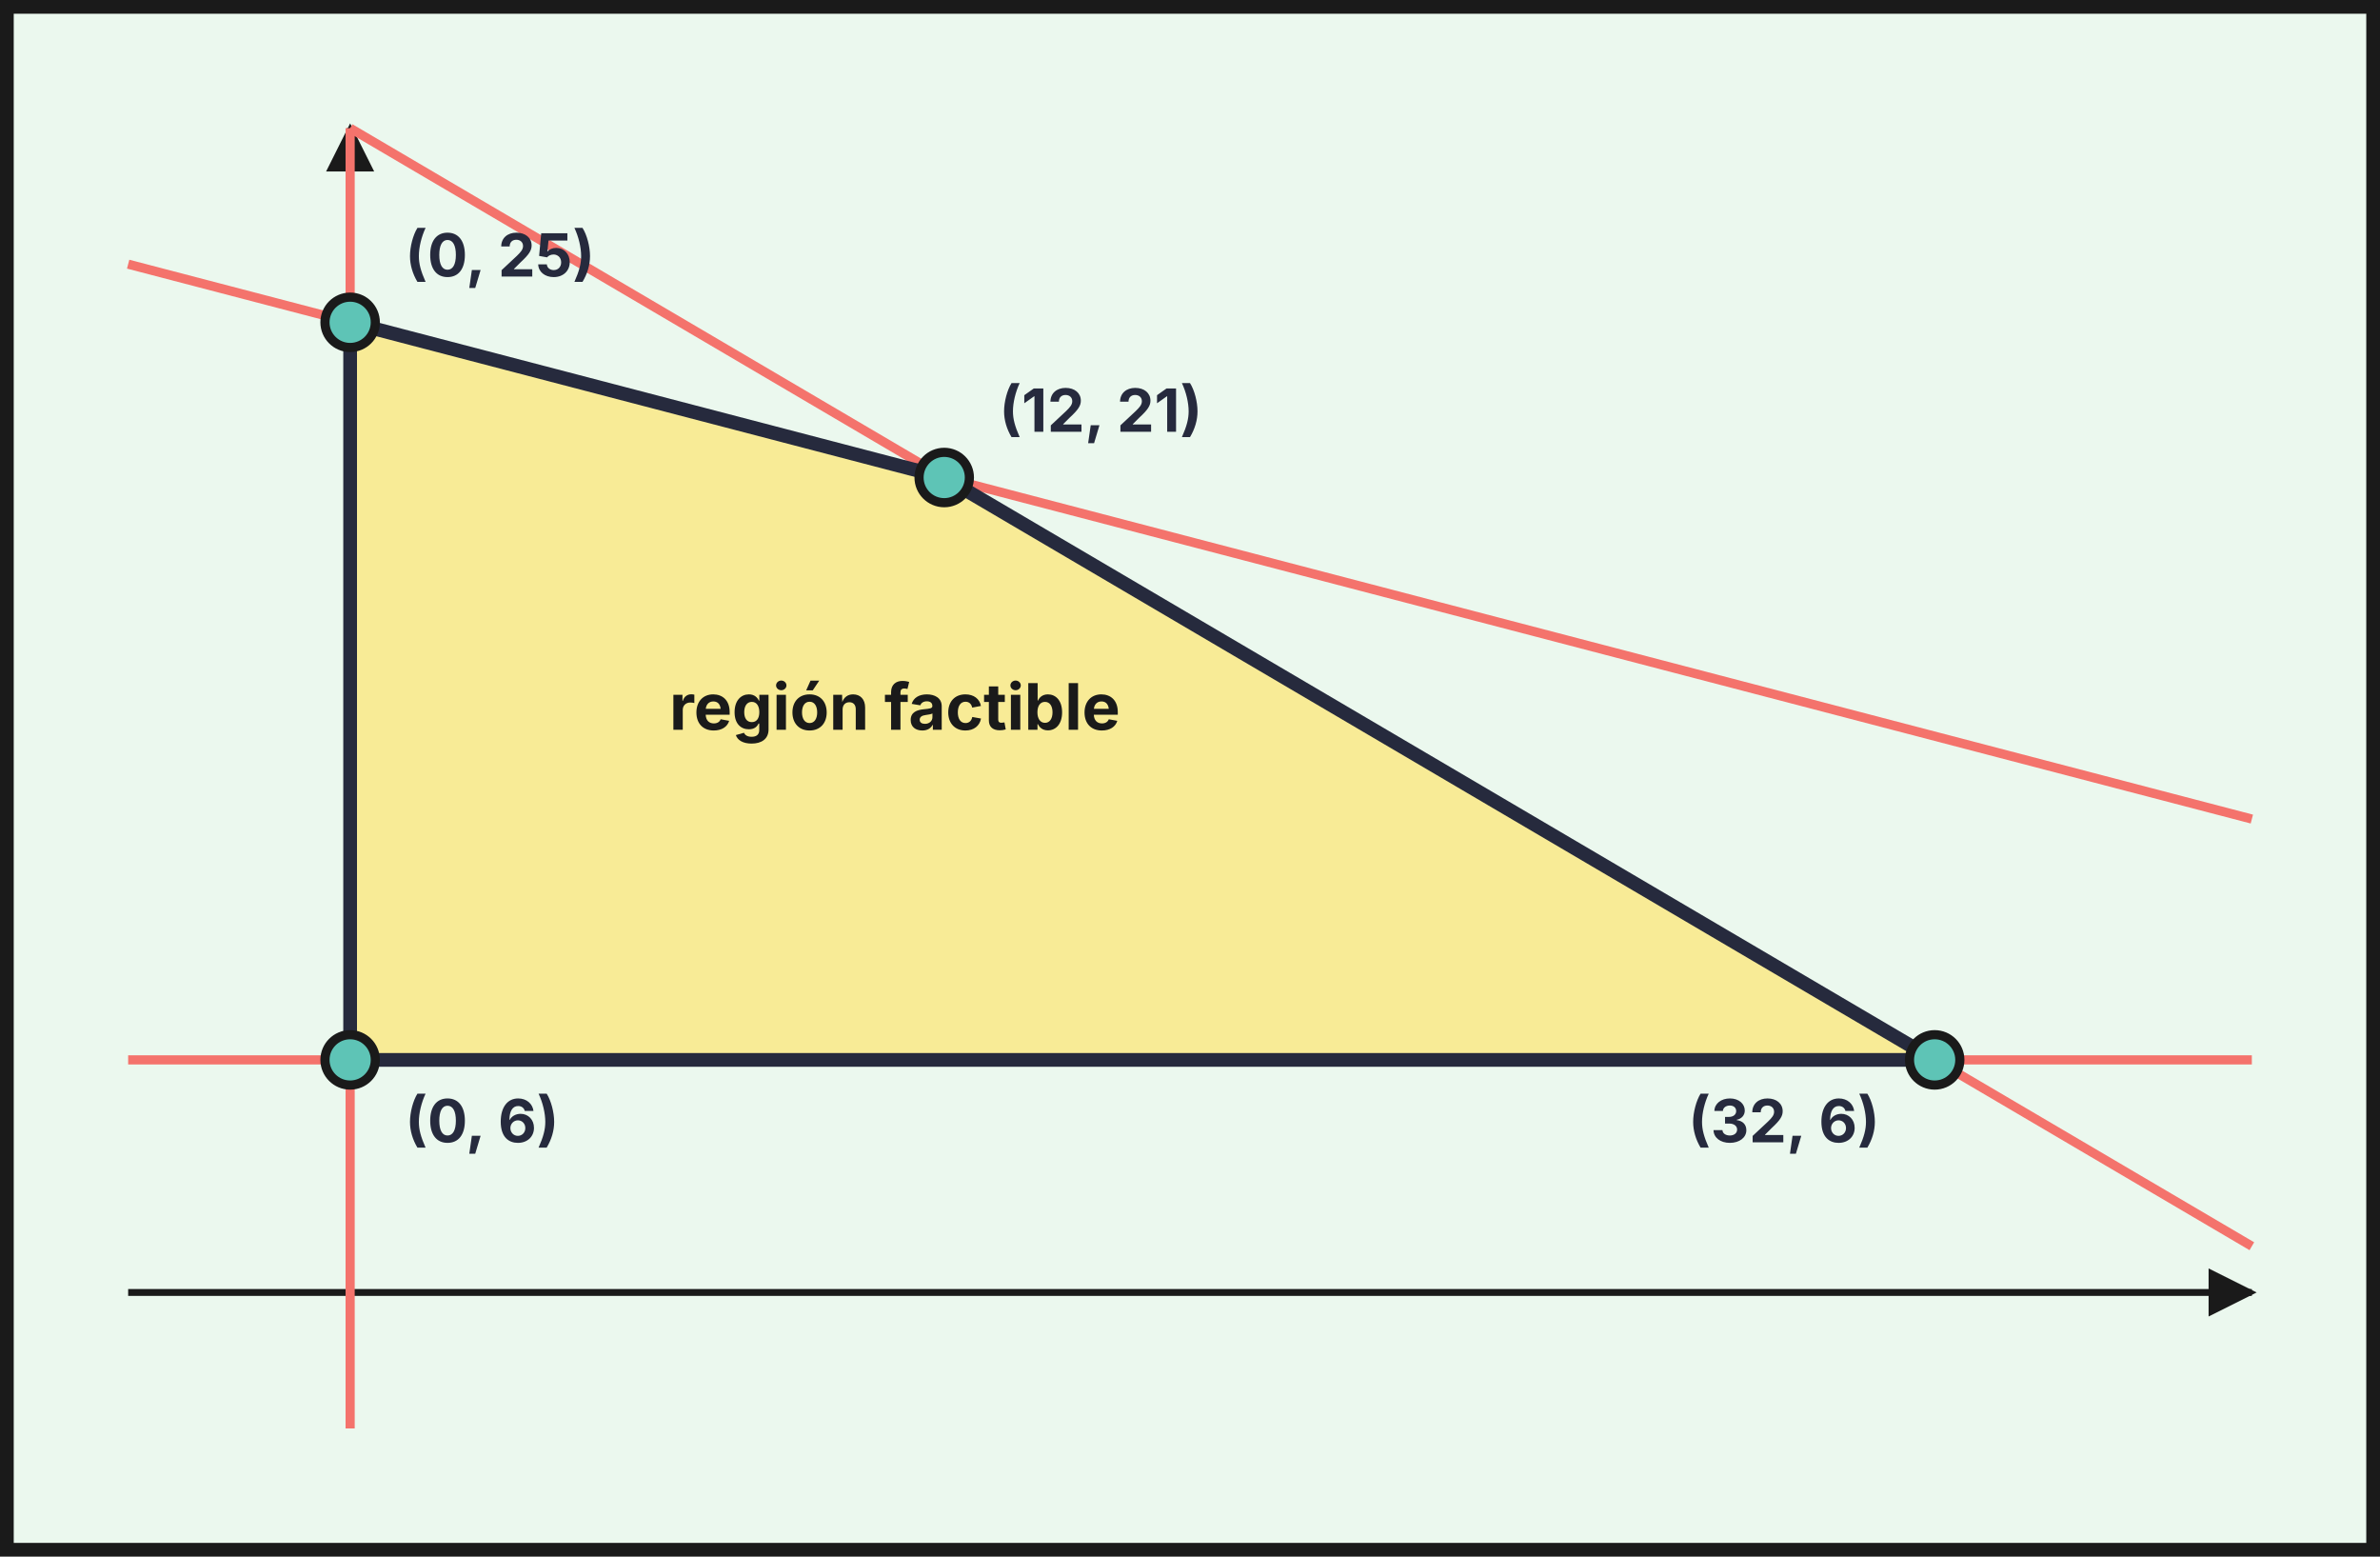
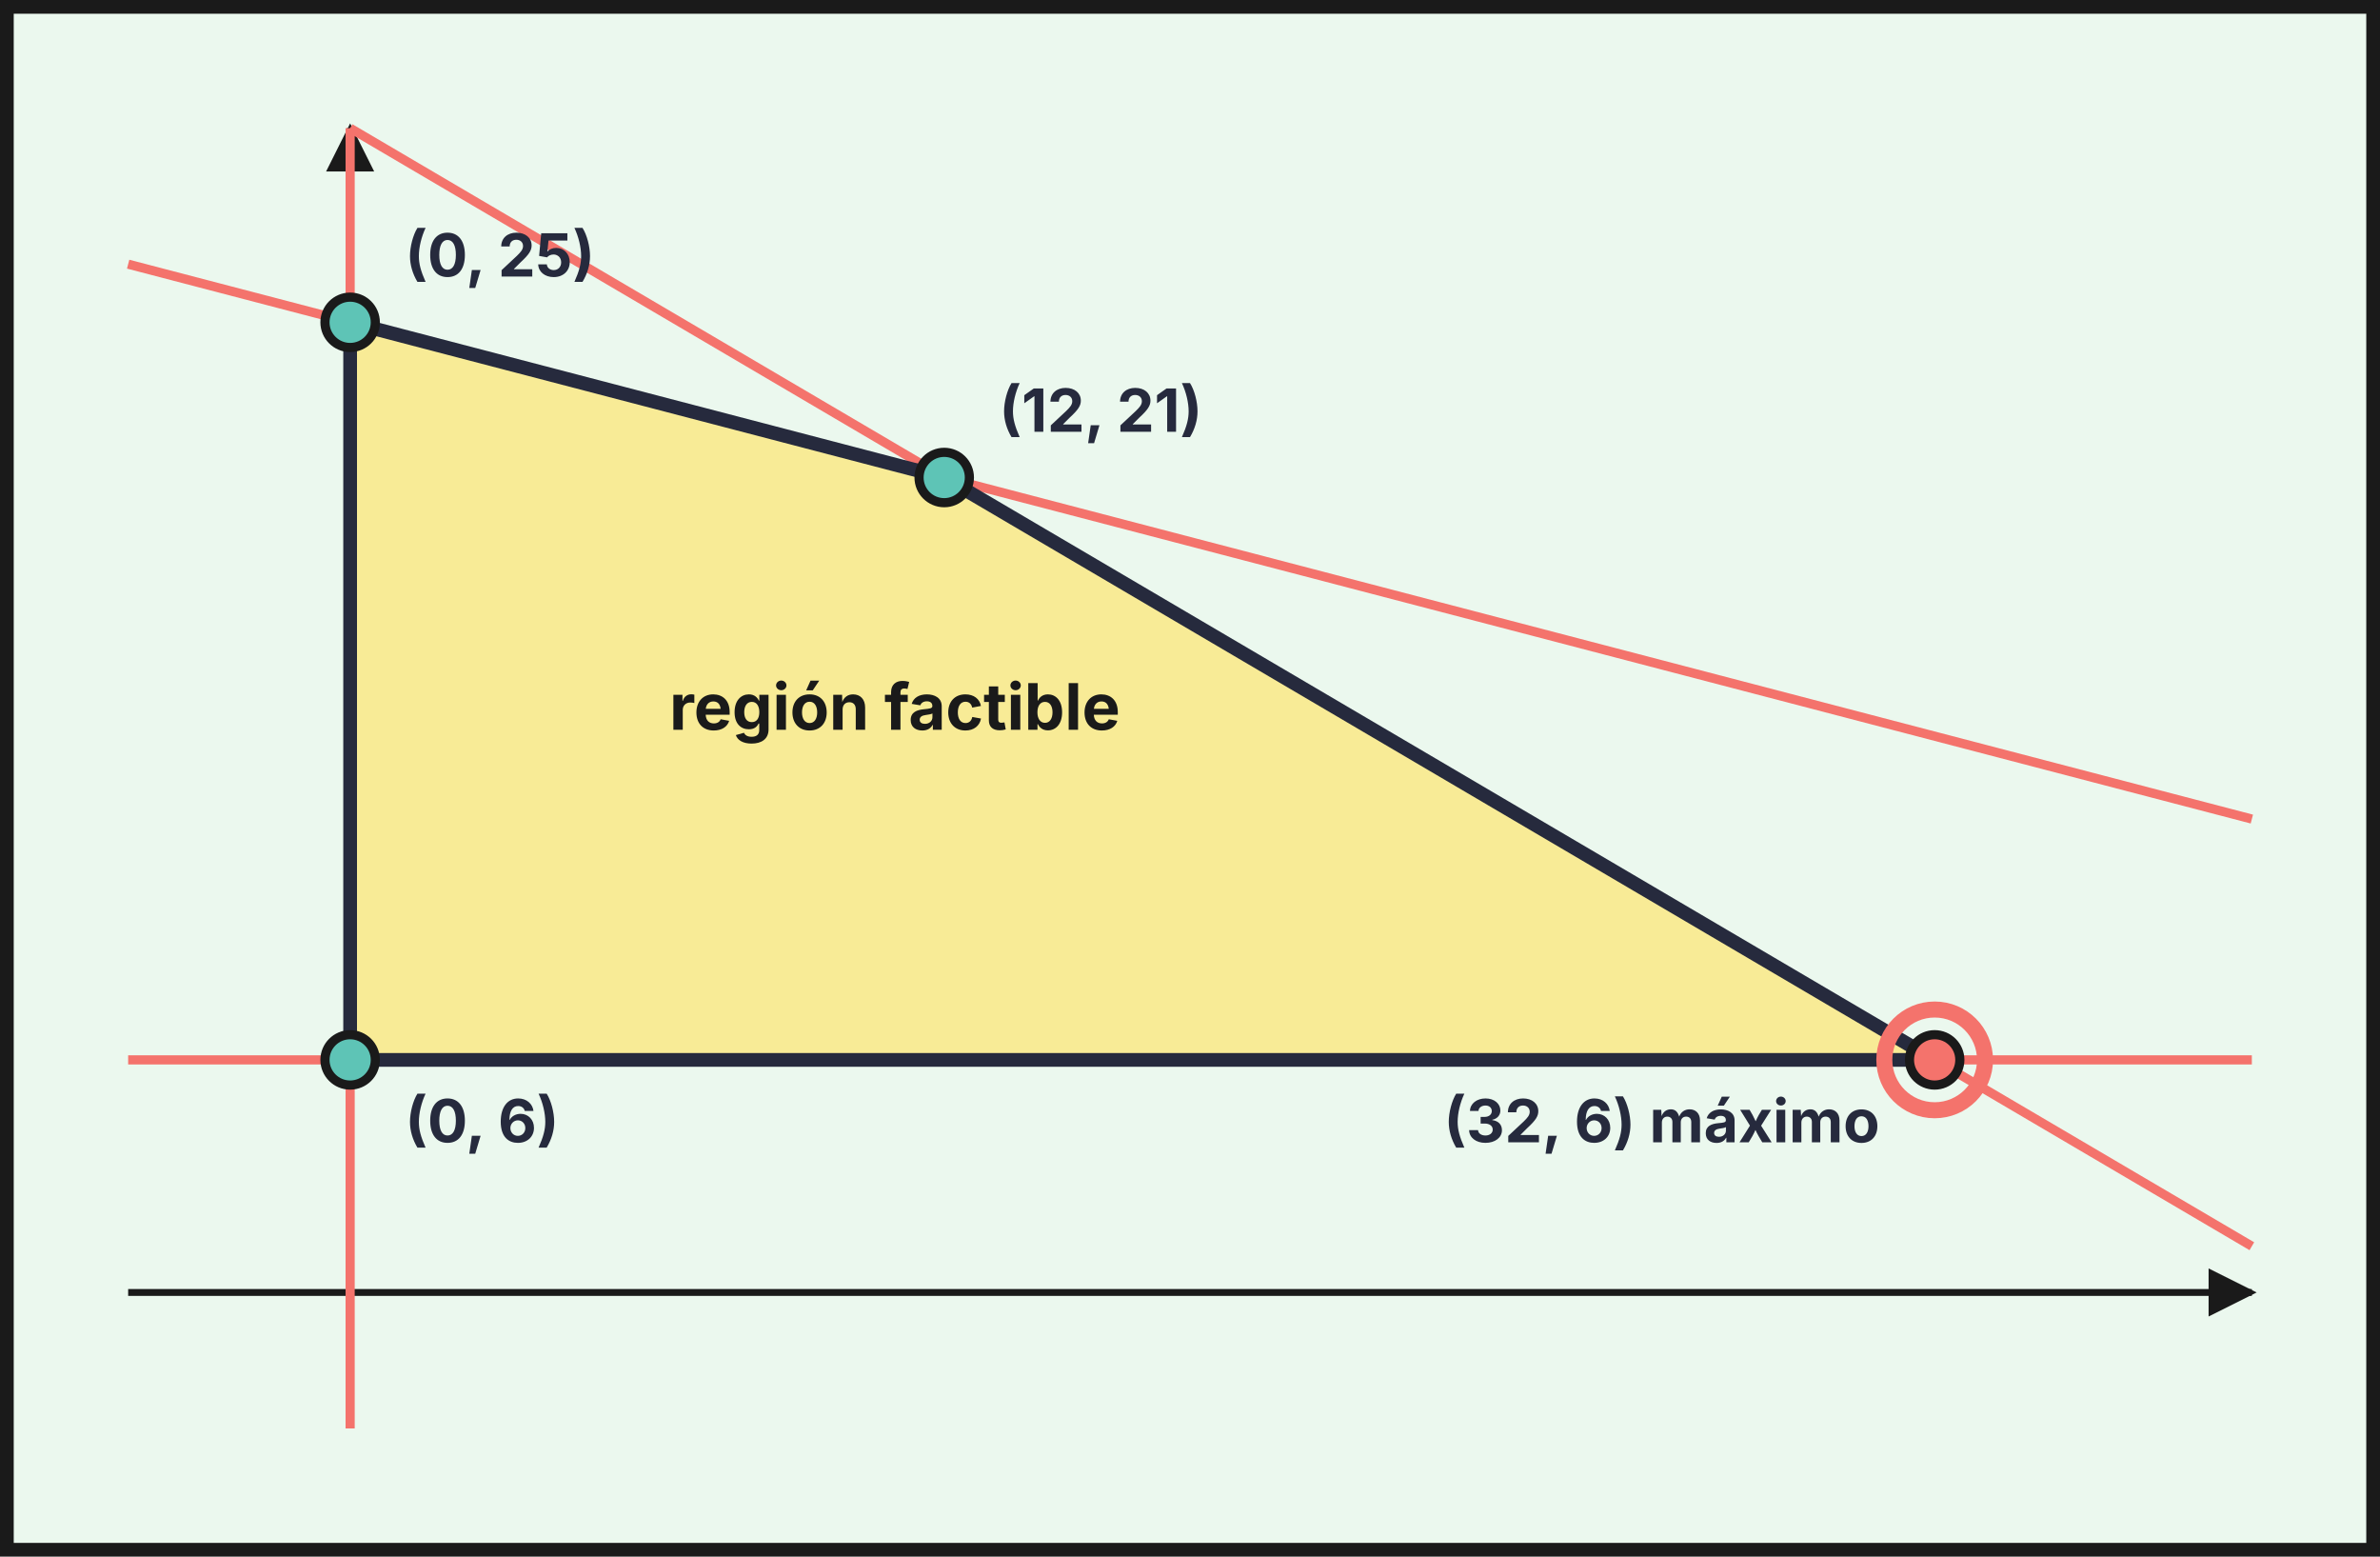
<svg xmlns="http://www.w3.org/2000/svg" viewBox="0 0 520 340" width="520" height="340" font-family="Inter, Helvetica, Arial, sans-serif" role="img">
  <defs>
    <marker id="f" viewBox="0 0 10 10" refX="9" refY="5" markerWidth="7" markerHeight="7" orient="auto">
      <path d="M0,0 L10,5 L0,10 z" fill="#1A1A1A" />
    </marker>
  </defs>
  <rect x="1.5" y="1.5" width="517" height="337" fill="#EBF8EE" stroke="#1A1A1A" stroke-width="3" />
  <path d="M76.5,231.5 L422.7,231.5 L206.3,104.3 L76.5,70.4 Z" fill="#FCE678" fill-opacity="0.75" stroke="none" />
  <line x1="28.0" y1="282.3" x2="492.0" y2="282.3" stroke="#1A1A1A" stroke-width="1.5" marker-end="url(#f)" />
  <line x1="76.5" y1="312.0" x2="76.5" y2="28.0" stroke="#1A1A1A" stroke-width="1.5" marker-end="url(#f)" />
  <line x1="28.0" y1="57.7" x2="492.0" y2="178.9" stroke="#F4736C" stroke-width="2" stroke-dasharray="0" />
  <line x1="492.0" y1="272.2" x2="76.5" y2="28.0" stroke="#F4736C" stroke-width="2" stroke-dasharray="0" />
  <line x1="28.0" y1="231.5" x2="492.0" y2="231.5" stroke="#F4736C" stroke-width="2" stroke-dasharray="0" />
  <line x1="76.5" y1="312.0" x2="76.5" y2="28.0" stroke="#F4736C" stroke-width="2" stroke-dasharray="0" />
  <path d="M76.5,231.5 L422.7,231.5 L206.3,104.3 L76.5,70.4 Z" fill="none" stroke="#262A3D" stroke-width="3" />
  <circle cx="76.5" cy="231.5" r="5.5" fill="#5EC4B6" stroke="#1A1A1A" stroke-width="2" />
  <text x="88.5" y="249.5" text-anchor="start" font-size="13" fill="#262A3D" font-weight="700">(0, 6)</text>
-   <circle cx="422.7" cy="231.5" r="5.5" fill="#5EC4B6" stroke="#1A1A1A" stroke-width="2" />
-   <text x="410.7" y="249.5" text-anchor="end" font-size="13" fill="#262A3D" font-weight="700">(32, 6)</text>
+   <circle cx="422.7" cy="231.5" r="11" fill="none" stroke="#F4736C" stroke-width="3.5" />
+   <circle cx="422.7" cy="231.5" r="5.5" fill="#F4736C" stroke="#1A1A1A" stroke-width="2" />
+   <text x="410.7" y="249.5" text-anchor="end" font-size="13" fill="#262A3D" font-weight="700">(32, 6) máximo</text>
  <circle cx="206.3" cy="104.3" r="5.5" fill="#5EC4B6" stroke="#1A1A1A" stroke-width="2" />
  <text x="218.3" y="94.3" text-anchor="start" font-size="13" fill="#262A3D" font-weight="700">(12, 21)</text>
  <circle cx="76.5" cy="70.4" r="5.5" fill="#5EC4B6" stroke="#1A1A1A" stroke-width="2" />
  <text x="88.5" y="60.4" text-anchor="start" font-size="13" fill="#262A3D" font-weight="700">(0, 25)</text>
  <text x="195.5" y="159.4" text-anchor="middle" font-size="14" fill="#1A1A1A" font-weight="700">región factible</text>
</svg>
